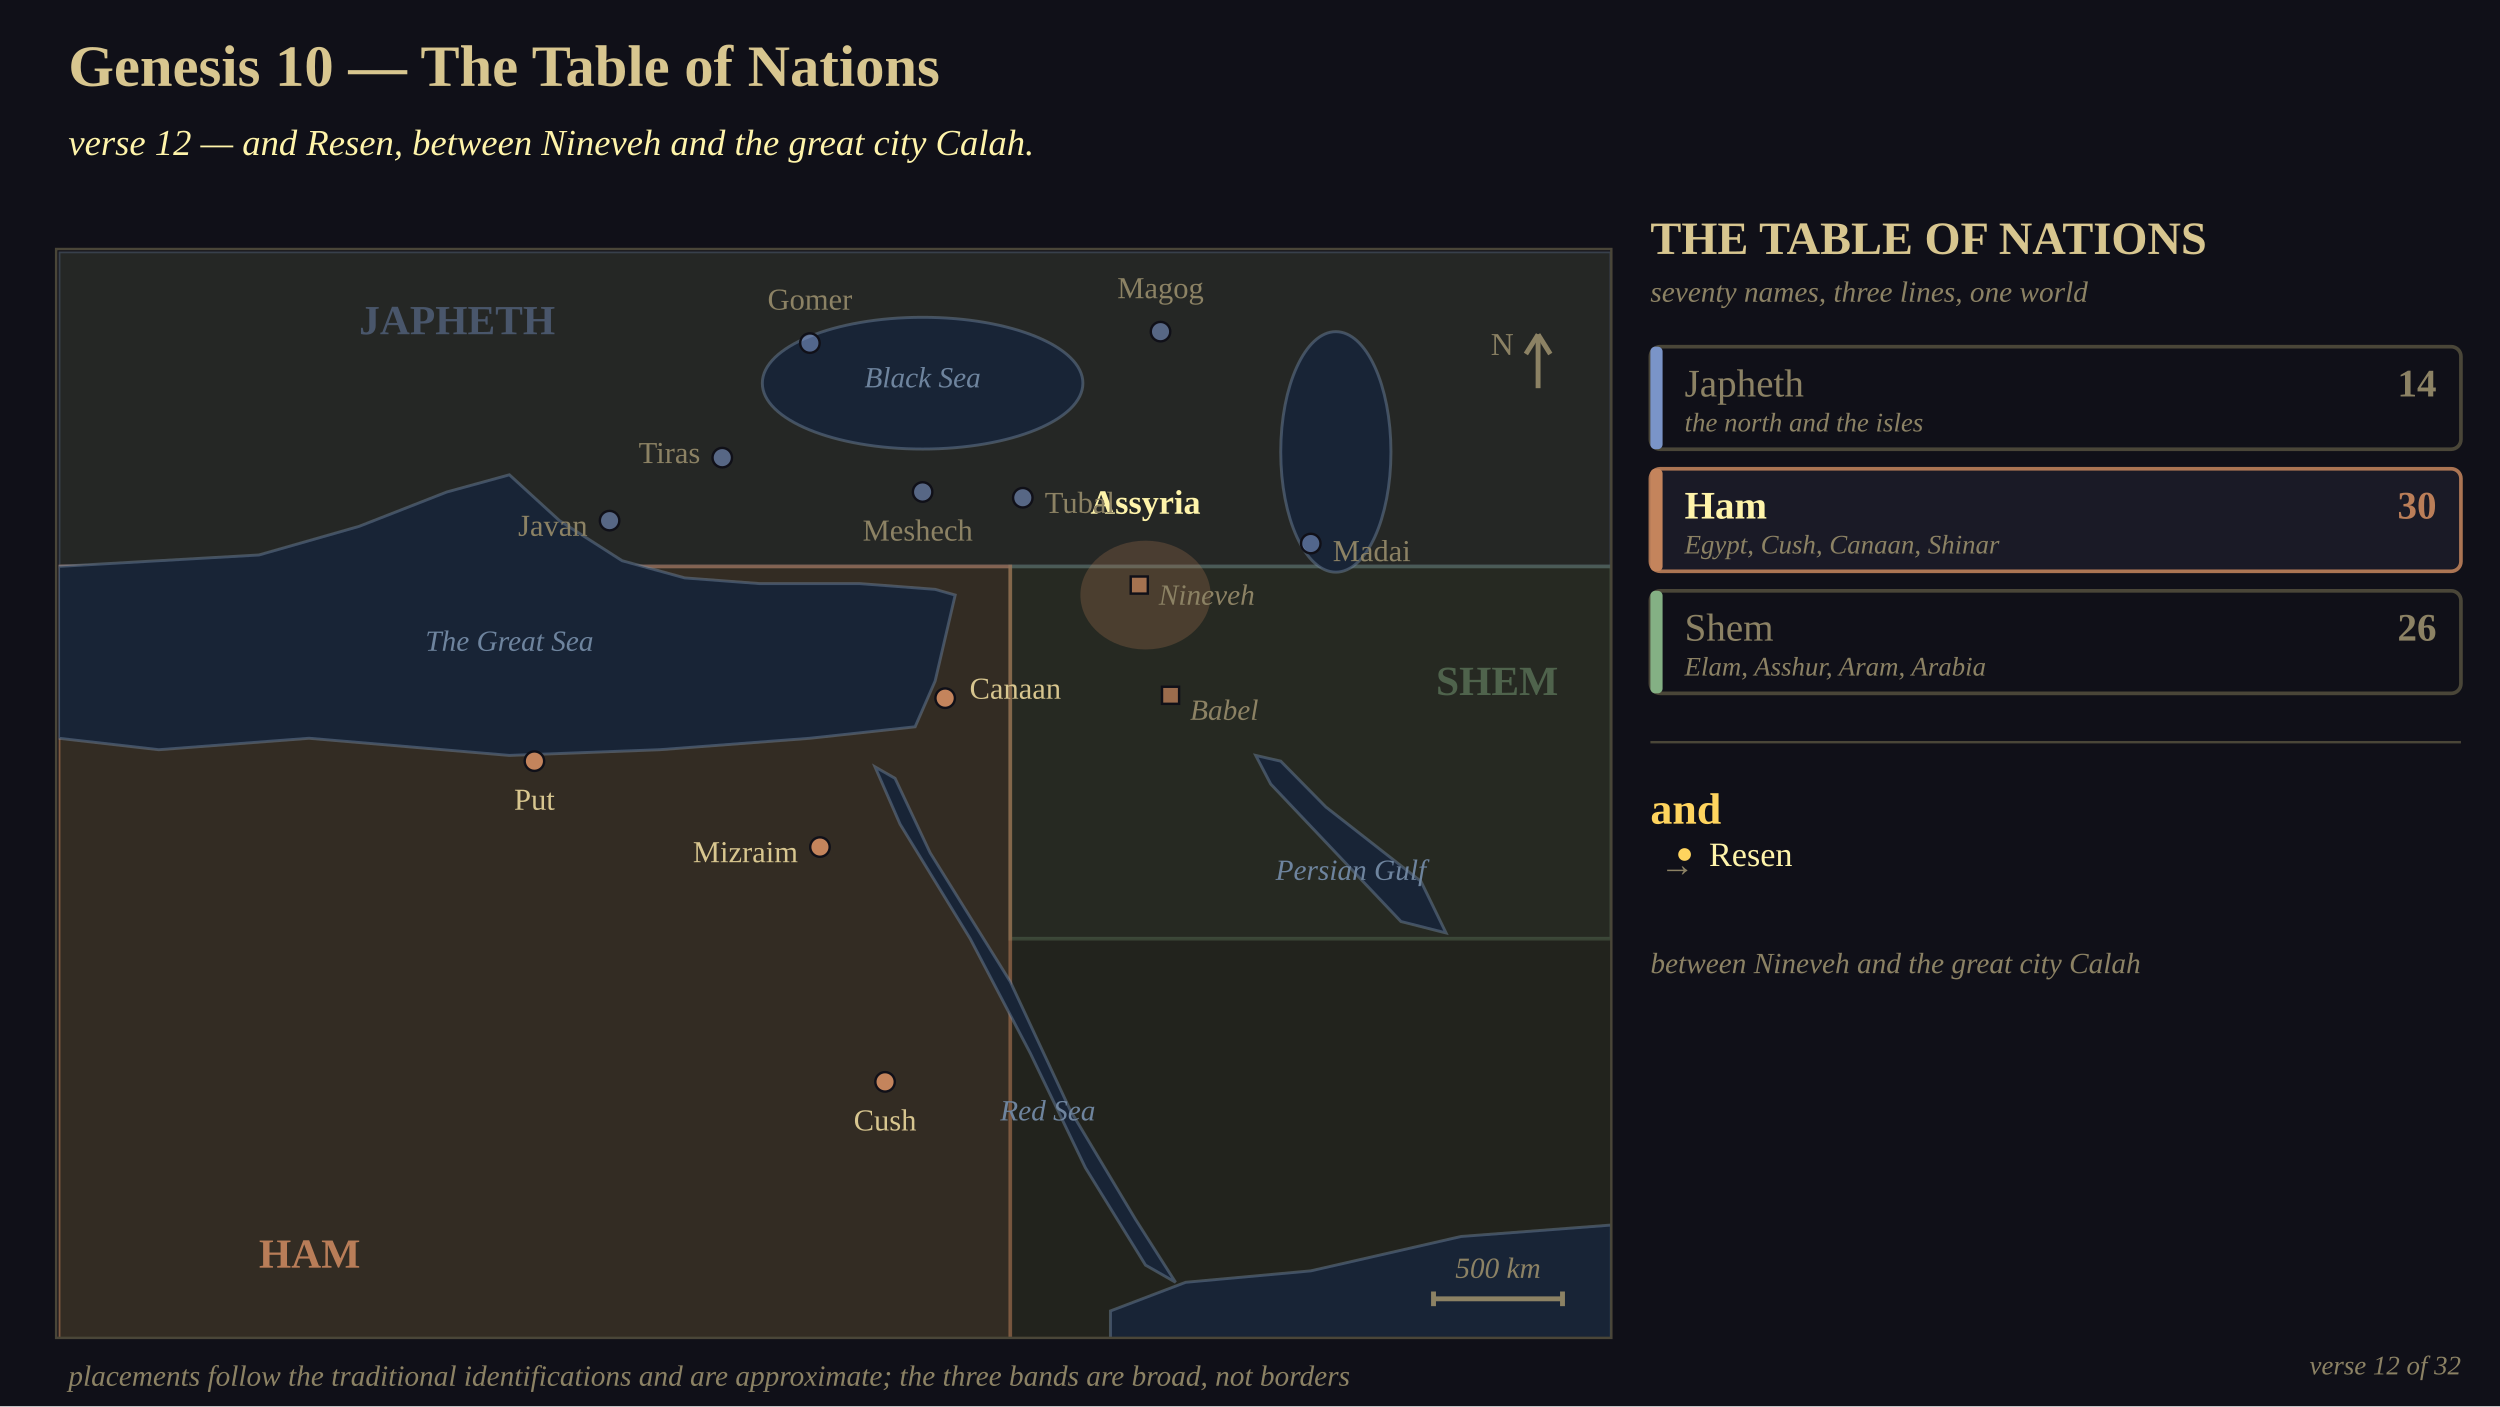
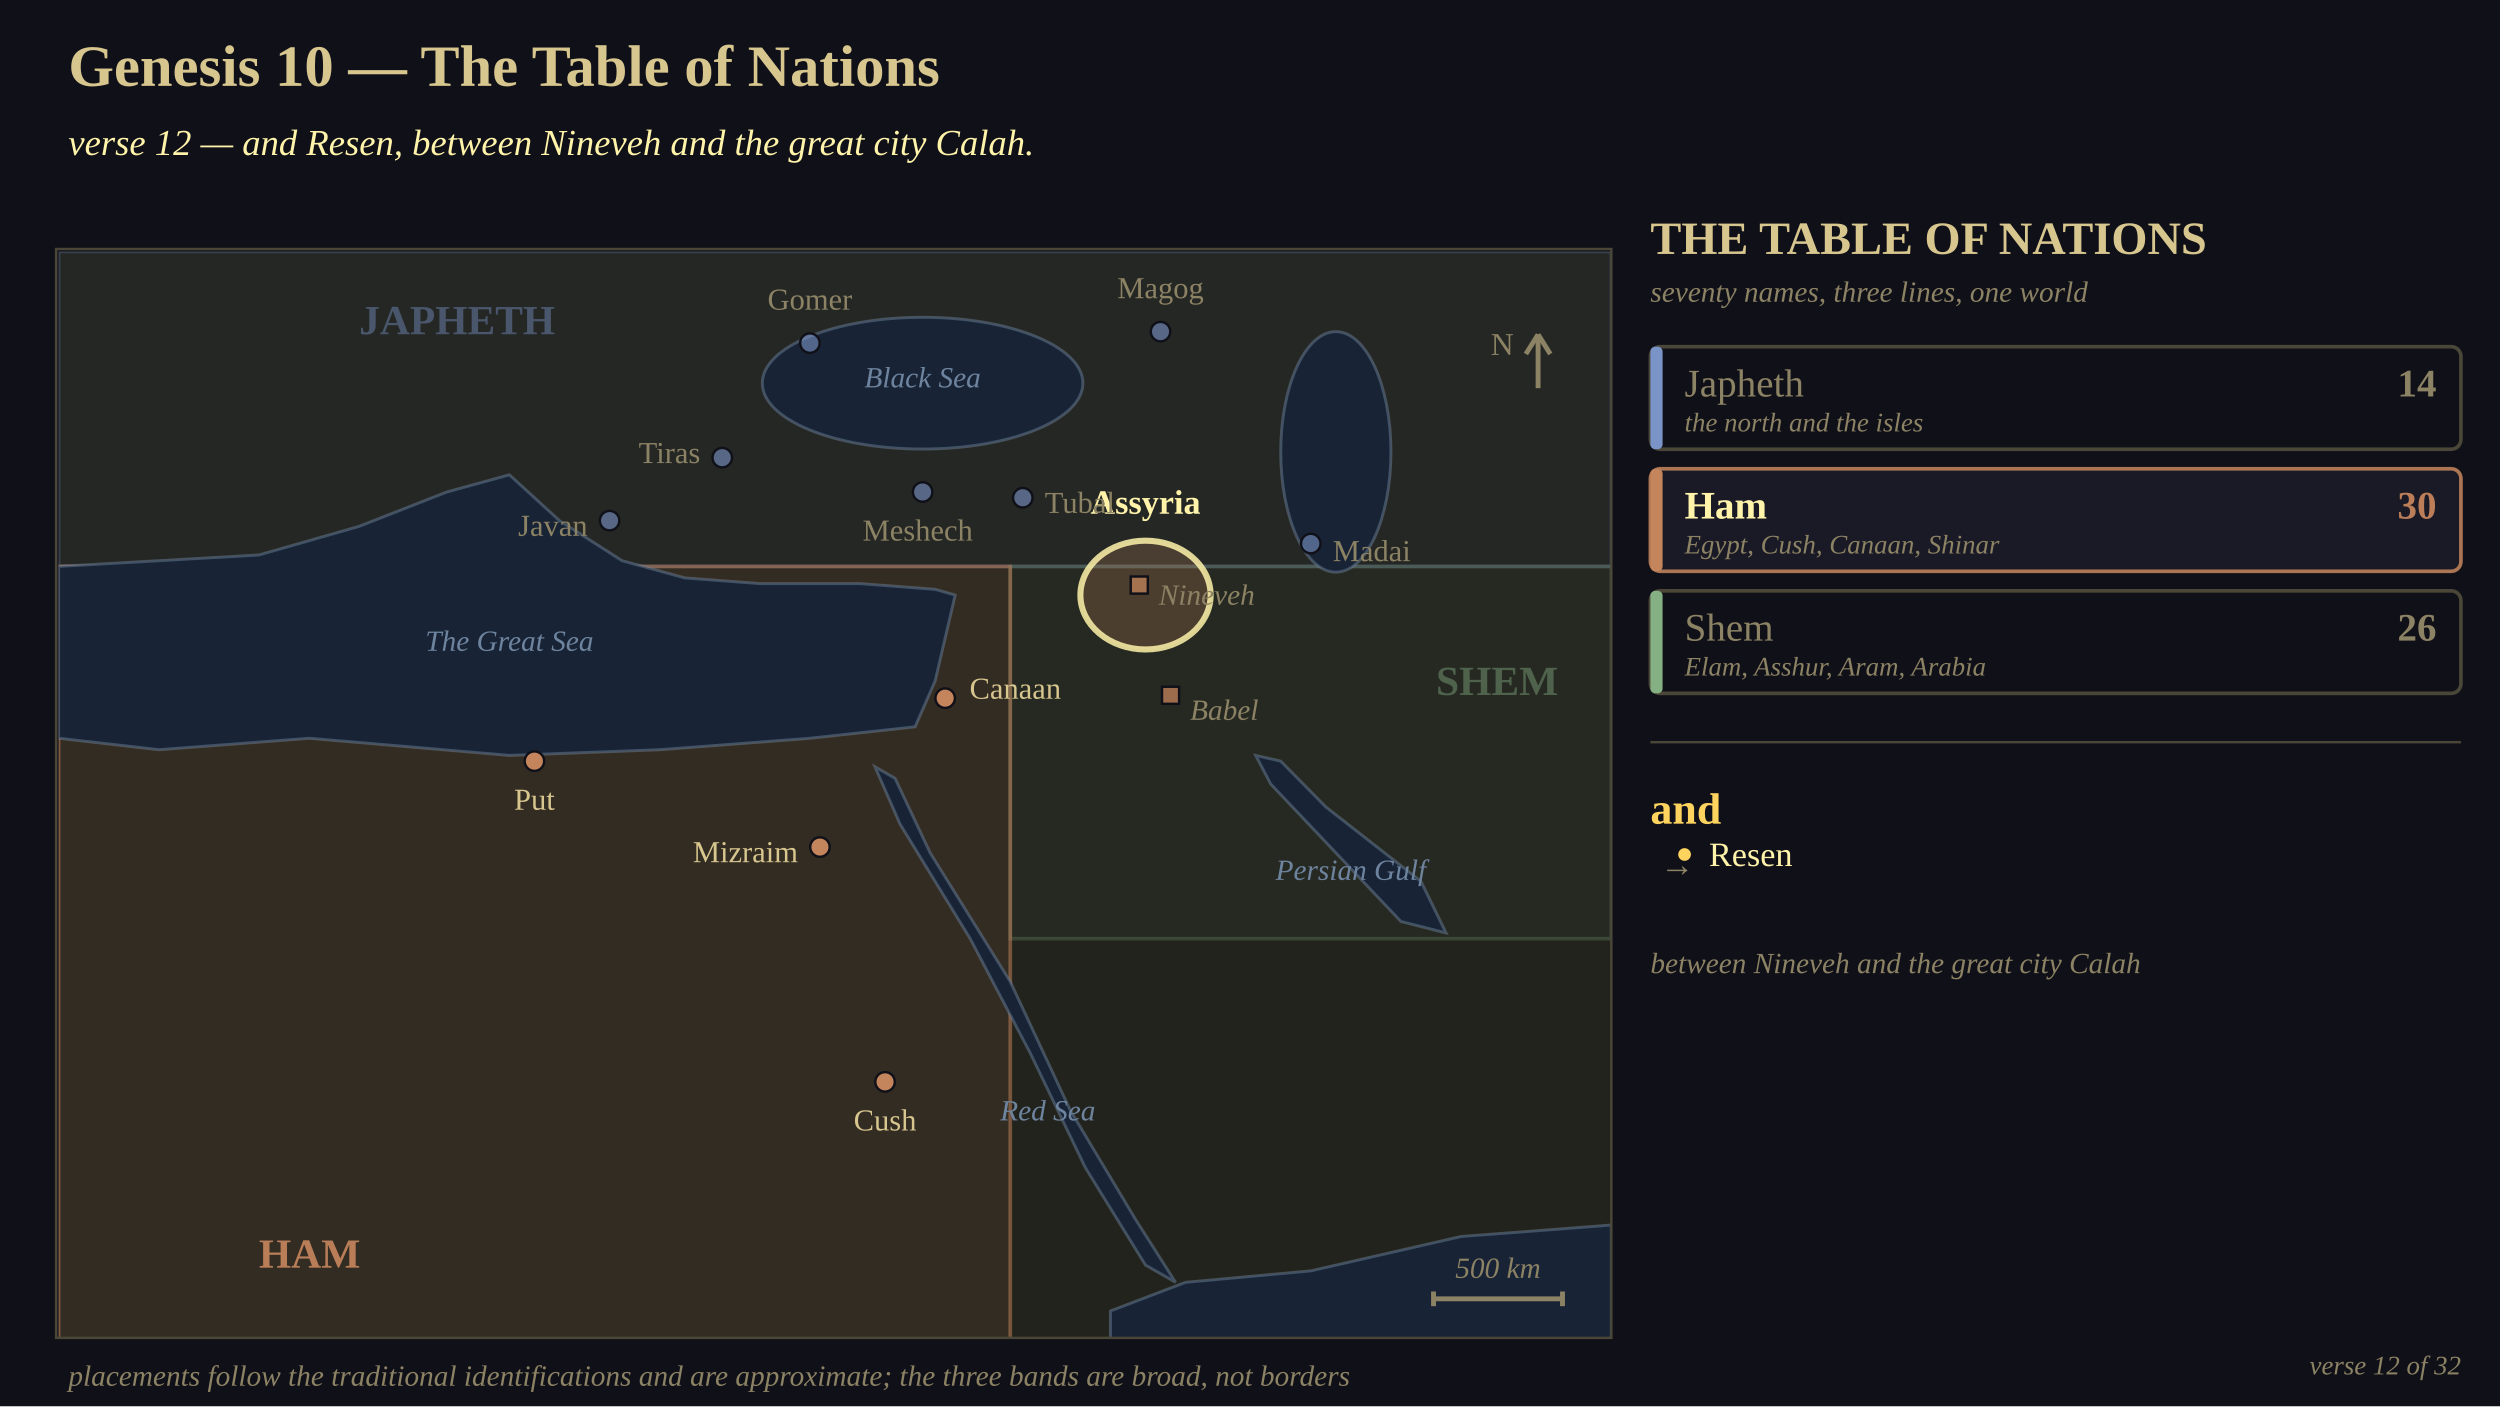
<svg xmlns="http://www.w3.org/2000/svg" viewBox="0 0 1024 576" width="1024" height="576" font-family="Georgia, 'Times New Roman', serif">
  <defs>
    <clipPath id="clip1">
      <rect x="0" y="0" width="636" height="445" />
    </clipPath>
  </defs>
  <rect x="0" y="0" width="1024" height="576" fill="rgb(16,16,24)" />
  <text x="28" y="20" font-size="24" text-anchor="start" dominant-baseline="text-before-edge" fill="rgb(216,198,143)" font-family="Georgia, 'Times New Roman', serif" font-weight="bold">Genesis 10 — The Table of Nations</text>
  <text x="28" y="54" font-size="15" text-anchor="start" dominant-baseline="text-before-edge" fill="rgb(255,244,170)" font-family="Georgia, 'Times New Roman', serif" font-style="italic">verse 12 — and Resen, between Nineveh and the great city Calah.</text>
  <text x="28" y="560" font-size="12" text-anchor="start" dominant-baseline="text-before-edge" fill="rgb(140,130,100)" font-family="Georgia, 'Times New Roman', serif" font-style="italic">placements follow the traditional identifications and are approximate; the three bands are broad, not borders</text>
  <g clip-path="url(#clip1)" transform="translate(24,103)">
    <rect x="0" y="0" width="636" height="445" fill="rgb(34,35,29)" />
    <polygon points="0,129.01 0,0 636,0 636,129.01" fill="rgb(122,148,200)" fill-opacity="0.047" stroke="rgb(122,148,200)" stroke-width="1.5" stroke-opacity="0.235" />
    <text x="123.1" y="28.15" font-size="17" text-anchor="start" dominant-baseline="central" fill="rgb(122,148,200)" font-family="Georgia, 'Times New Roman', serif" fill-opacity="0.431" font-weight="bold">JAPHETH</text>
    <polygon points="389.81,281.49 389.81,129.01 636,129.01 636,281.49" fill="rgb(132,176,132)" fill-opacity="0.047" stroke="rgb(132,176,132)" stroke-width="1.5" stroke-opacity="0.235" />
    <text x="564.19" y="175.93" font-size="17" text-anchor="start" dominant-baseline="central" fill="rgb(132,176,132)" font-family="Georgia, 'Times New Roman', serif" fill-opacity="0.431" font-weight="bold">SHEM</text>
    <polygon points="0,445.69 0,129.01 389.81,129.01 389.81,445.69" fill="rgb(196,132,92)" fill-opacity="0.102" stroke="rgb(196,132,92)" stroke-width="1.5" stroke-opacity="0.510" />
    <text x="82.06" y="410.5" font-size="17" text-anchor="start" dominant-baseline="central" fill="rgb(196,132,92)" font-family="Georgia, 'Times New Roman', serif" fill-opacity="0.922" font-weight="bold">HAM</text>
    <polygon points="0,199.39 0,129.01 82.06,124.32 123.1,112.59 159,98.52 184.65,91.48 205.16,110.25 230.81,126.67 256.45,133.71 287.23,136.05 328.26,136.05 359.03,138.4 367.24,140.74 359.03,175.93 350.83,194.69 307.74,199.39 246.19,204.08 184.65,206.42 102.58,199.39 41.03,204.08" fill="rgb(24,36,54)" stroke="rgb(110,132,158)" stroke-width="1.2" stroke-opacity="0.471" />
    <polygon points="334.41,211.11 344.67,234.57 373.39,281.49 398.01,328.4 420.58,375.32 445.2,415.19 457.51,422.23 441.1,396.43 414.43,351.86 389.81,299.08 356.98,246.3 342.62,215.81" fill="rgb(24,36,54)" stroke="rgb(110,132,158)" stroke-width="1.2" stroke-opacity="0.471" />
    <polygon points="490.34,206.42 496.49,218.15 523.16,246.3 549.83,274.45 568.3,279.14 558.04,258.03 519.06,227.53 500.59,208.77" fill="rgb(24,36,54)" stroke="rgb(110,132,158)" stroke-width="1.2" stroke-opacity="0.471" />
    <polygon points="430.84,445.69 636,445.69 636,398.77 574.45,403.46 512.9,417.54 461.61,422.23 430.84,433.96" fill="rgb(24,36,54)" stroke="rgb(110,132,158)" stroke-width="1.2" stroke-opacity="0.471" />
    <ellipse cx="353.9" cy="53.95" rx="65.65" ry="26.98" fill="rgb(24,36,54)" stroke="rgb(110,132,158)" stroke-width="1.2" stroke-opacity="0.471" />
    <ellipse cx="523.16" cy="82.1" rx="22.57" ry="49.26" fill="rgb(24,36,54)" stroke="rgb(110,132,158)" stroke-width="1.2" stroke-opacity="0.471" />
    <text x="184.65" y="159.51" font-size="12" text-anchor="middle" dominant-baseline="central" fill="rgb(110,132,158)" font-family="Georgia, 'Times New Roman', serif" font-style="italic">The Great Sea</text>
    <text x="405.19" y="351.86" font-size="12" text-anchor="middle" dominant-baseline="central" fill="rgb(110,132,158)" font-family="Georgia, 'Times New Roman', serif" font-style="italic">Red Sea</text>
    <text x="353.9" y="51.61" font-size="12" text-anchor="middle" dominant-baseline="central" fill="rgb(110,132,158)" font-family="Georgia, 'Times New Roman', serif" font-style="italic">Black Sea</text>
    <text x="529.32" y="253.34" font-size="12" text-anchor="middle" dominant-baseline="central" fill="rgb(110,132,158)" font-family="Georgia, 'Times New Roman', serif" font-style="italic">Persian Gulf</text>
    <ellipse cx="445.2" cy="140.74" rx="26.67" ry="22.28" fill="rgb(196,132,92)" fill-opacity="0.235" />
-     <polyline points="471.87,140.74 471.6,143.91 470.79,147.02 469.46,150 467.64,152.79 465.36,155.34 462.67,157.58 459.62,159.49 456.28,161.01 452.71,162.12 449,162.8 445.2,163.03 441.4,162.8 437.69,162.12 434.12,161.01 430.78,159.49 427.73,157.58 425.04,155.34 422.76,152.79 420.94,150 419.61,147.02 418.8,143.91 418.53,140.74 418.8,137.57 419.61,134.46 420.94,131.49 422.76,128.7 425.04,126.15 427.73,123.9 430.78,122 434.12,120.47 437.69,119.36 441.4,118.69 445.2,118.46 449,118.69 452.71,119.36 456.28,120.47 459.62,122 462.67,123.9 465.36,126.15 467.64,128.7 469.46,131.49 470.79,134.46 471.6,137.57 471.87,140.74" fill="none" stroke-linejoin="round" stroke="rgb(255,244,170)" stroke-width="2.5" stroke-dasharray="153.98" stroke-dashoffset="153.98" stroke-opacity="0.847">
-       <animate attributeName="stroke-dashoffset" values="153.98;0" dur="2.0s" begin="0s" fill="freeze" calcMode="spline" keyTimes="0;1" keySplines="0.42 0 0.58 1" />
-     </polyline>
+     <ellipse cx="445.2" cy="140.74" rx="26.67" ry="22.28" fill="none" stroke="rgb(255,244,170)" stroke-width="2.5" stroke-opacity="0.847" />
    <text x="445.2" y="110.46" font-size="14" text-anchor="middle" dominant-baseline="text-after-edge" fill="rgb(255,244,170)" font-family="Georgia, 'Times New Roman', serif" font-weight="bold">Assyria</text>
    <circle cx="307.74" cy="37.53" r="4" fill="rgb(122,148,200)" fill-opacity="0.588" stroke="rgb(16,16,24)" stroke-width="1" />
    <text x="307.74" y="26.53" font-size="12.5" text-anchor="middle" dominant-baseline="text-after-edge" fill="rgb(140,130,100)" font-family="Georgia, 'Times New Roman', serif">Gomer</text>
    <circle cx="451.35" cy="32.84" r="4" fill="rgb(122,148,200)" fill-opacity="0.588" stroke="rgb(16,16,24)" stroke-width="1" />
    <text x="451.35" y="21.84" font-size="12.5" text-anchor="middle" dominant-baseline="text-after-edge" fill="rgb(140,130,100)" font-family="Georgia, 'Times New Roman', serif">Magog</text>
    <circle cx="512.9" cy="119.63" r="4" fill="rgb(122,148,200)" fill-opacity="0.588" stroke="rgb(16,16,24)" stroke-width="1" />
    <text x="521.9" y="122.63" font-size="12.5" text-anchor="start" dominant-baseline="central" fill="rgb(140,130,100)" font-family="Georgia, 'Times New Roman', serif">Madai</text>
    <circle cx="225.68" cy="110.25" r="4" fill="rgb(122,148,200)" fill-opacity="0.588" stroke="rgb(16,16,24)" stroke-width="1" />
    <text x="216.68" y="112.25" font-size="12.5" text-anchor="end" dominant-baseline="central" fill="rgb(140,130,100)" font-family="Georgia, 'Times New Roman', serif">Javan</text>
    <circle cx="394.94" cy="100.87" r="4" fill="rgb(122,148,200)" fill-opacity="0.588" stroke="rgb(16,16,24)" stroke-width="1" />
    <text x="403.94" y="102.87" font-size="12.5" text-anchor="start" dominant-baseline="central" fill="rgb(140,130,100)" font-family="Georgia, 'Times New Roman', serif">Tubal</text>
    <circle cx="353.9" cy="98.52" r="4" fill="rgb(122,148,200)" fill-opacity="0.588" stroke="rgb(16,16,24)" stroke-width="1" />
    <text x="351.9" y="110.52" font-size="12.5" text-anchor="middle" dominant-baseline="text-before-edge" fill="rgb(140,130,100)" font-family="Georgia, 'Times New Roman', serif">Meshech</text>
    <circle cx="271.84" cy="84.45" r="4" fill="rgb(122,148,200)" fill-opacity="0.588" stroke="rgb(16,16,24)" stroke-width="1" />
    <text x="262.84" y="82.45" font-size="12.5" text-anchor="end" dominant-baseline="central" fill="rgb(140,130,100)" font-family="Georgia, 'Times New Roman', serif">Tiras</text>
    <circle cx="338.52" cy="340.13" r="4" fill="rgb(196,132,92)" stroke="rgb(16,16,24)" stroke-width="1" />
    <text x="338.52" y="352.13" font-size="12.5" text-anchor="middle" dominant-baseline="text-before-edge" fill="rgb(216,198,143)" font-family="Georgia, 'Times New Roman', serif">Cush</text>
    <circle cx="311.85" cy="243.95" r="4" fill="rgb(196,132,92)" stroke="rgb(16,16,24)" stroke-width="1" />
    <text x="302.85" y="245.95" font-size="12.5" text-anchor="end" dominant-baseline="central" fill="rgb(216,198,143)" font-family="Georgia, 'Times New Roman', serif">Mizraim</text>
    <circle cx="194.9" cy="208.77" r="4" fill="rgb(196,132,92)" stroke="rgb(16,16,24)" stroke-width="1" />
    <text x="194.9" y="220.77" font-size="12.5" text-anchor="middle" dominant-baseline="text-before-edge" fill="rgb(216,198,143)" font-family="Georgia, 'Times New Roman', serif">Put</text>
    <circle cx="363.14" cy="182.97" r="4" fill="rgb(196,132,92)" stroke="rgb(16,16,24)" stroke-width="1" />
    <text x="373.14" y="178.97" font-size="12.5" text-anchor="start" dominant-baseline="central" fill="rgb(216,198,143)" font-family="Georgia, 'Times New Roman', serif">Canaan</text>
    <rect x="451.96" y="178.29" width="7" height="7" fill="rgb(196,132,92)" fill-opacity="0.745" stroke="rgb(16,16,24)" stroke-width="1" />
    <text x="463.46" y="187.79" font-size="12" text-anchor="start" dominant-baseline="central" fill="rgb(140,130,100)" font-family="Georgia, 'Times New Roman', serif" font-style="italic">Babel</text>
    <rect x="439.14" y="133.14" width="7" height="7" fill="rgb(196,132,92)" fill-opacity="0.745" stroke="rgb(16,16,24)" stroke-width="1" />
    <text x="450.64" y="140.64" font-size="12" text-anchor="start" dominant-baseline="central" fill="rgb(140,130,100)" font-family="Georgia, 'Times New Roman', serif" font-style="italic">Nineveh</text>
    <line x1="606" y1="56" x2="606" y2="34" stroke="rgb(140,130,100)" stroke-width="2" />
    <line x1="601" y1="42" x2="606" y2="34" stroke="rgb(140,130,100)" stroke-width="2" />
    <line x1="611" y1="42" x2="606" y2="34" stroke="rgb(140,130,100)" stroke-width="2" />
    <text x="596" y="38" font-size="13" text-anchor="end" dominant-baseline="central" fill="rgb(140,130,100)" font-family="Georgia, 'Times New Roman', serif">N</text>
    <line x1="563.17" y1="429" x2="616" y2="429" stroke="rgb(140,130,100)" stroke-width="2" />
    <line x1="563.17" y1="426" x2="563.17" y2="432" stroke="rgb(140,130,100)" stroke-width="2" />
    <line x1="616" y1="426" x2="616" y2="432" stroke="rgb(140,130,100)" stroke-width="2" />
    <text x="589.58" y="423" font-size="12" text-anchor="middle" dominant-baseline="text-after-edge" fill="rgb(140,130,100)" font-family="Georgia, 'Times New Roman', serif" font-style="italic">500 km</text>
  </g>
  <rect x="23" y="102" width="637" height="446" fill="none" stroke="rgb(74,70,56)" stroke-width="1" />
  <text x="676" y="92" font-size="19" text-anchor="start" dominant-baseline="text-before-edge" fill="rgb(216,198,143)" font-family="Georgia, 'Times New Roman', serif" font-weight="bold">THE TABLE OF NATIONS</text>
  <text x="676" y="116" font-size="12" text-anchor="start" dominant-baseline="text-before-edge" fill="rgb(140,130,100)" font-family="Georgia, 'Times New Roman', serif" font-style="italic">seventy names, three lines, one world</text>
  <rect x="676" y="142" width="332" height="42" rx="4" fill="rgb(16,16,24)" stroke="rgb(74,70,56)" stroke-width="1.5" />
  <rect x="676" y="142" width="5" height="42" rx="2" fill="rgb(122,148,200)" />
  <text x="690" y="157" font-size="16" text-anchor="start" dominant-baseline="central" fill="rgb(140,130,100)" font-family="Georgia, 'Times New Roman', serif">Japheth</text>
  <text x="998" y="157" font-size="16" text-anchor="end" dominant-baseline="central" fill="rgb(140,130,100)" font-family="Georgia, 'Times New Roman', serif" font-weight="bold">14</text>
  <text x="690" y="173" font-size="11" text-anchor="start" dominant-baseline="central" fill="rgb(140,130,100)" font-family="Georgia, 'Times New Roman', serif" font-style="italic">the north and the isles</text>
  <rect x="676" y="192" width="332" height="42" rx="4" fill="rgb(26,26,38)" stroke="rgb(196,132,92)" stroke-width="1.5" stroke-opacity="0.863" />
  <rect x="676" y="192" width="5" height="42" rx="2" fill="rgb(196,132,92)" />
  <text x="690" y="207" font-size="16" text-anchor="start" dominant-baseline="central" fill="rgb(255,244,170)" font-family="Georgia, 'Times New Roman', serif" font-weight="bold">Ham</text>
  <text x="998" y="207" font-size="16" text-anchor="end" dominant-baseline="central" fill="rgb(196,132,92)" font-family="Georgia, 'Times New Roman', serif" fill-opacity="0.941" font-weight="bold">30</text>
  <text x="690" y="223" font-size="11" text-anchor="start" dominant-baseline="central" fill="rgb(140,130,100)" font-family="Georgia, 'Times New Roman', serif" font-style="italic">Egypt, Cush, Canaan, Shinar</text>
  <rect x="676" y="242" width="332" height="42" rx="4" fill="rgb(16,16,24)" stroke="rgb(74,70,56)" stroke-width="1.5" />
  <rect x="676" y="242" width="5" height="42" rx="2" fill="rgb(132,176,132)" />
  <text x="690" y="257" font-size="16" text-anchor="start" dominant-baseline="central" fill="rgb(140,130,100)" font-family="Georgia, 'Times New Roman', serif">Shem</text>
  <text x="998" y="257" font-size="16" text-anchor="end" dominant-baseline="central" fill="rgb(140,130,100)" font-family="Georgia, 'Times New Roman', serif" font-weight="bold">26</text>
  <text x="690" y="273" font-size="11" text-anchor="start" dominant-baseline="central" fill="rgb(140,130,100)" font-family="Georgia, 'Times New Roman', serif" font-style="italic">Elam, Asshur, Aram, Arabia</text>
  <line x1="676" y1="304" x2="1008" y2="304" stroke="rgb(74,70,56)" stroke-width="1" />
  <text x="676" y="326" font-size="18" text-anchor="start" dominant-baseline="text-before-edge" fill="rgb(255,212,94)" font-family="Georgia, 'Times New Roman', serif" font-weight="bold">and</text>
  <text x="680" y="350" font-size="14" text-anchor="start" dominant-baseline="text-before-edge" fill="rgb(140,130,100)" font-family="Georgia, 'Times New Roman', serif">→</text>
  <circle cx="690" cy="350" r="2.6" fill="rgb(255,212,94)" />
  <text x="700" y="350" font-size="14" text-anchor="start" dominant-baseline="central" fill="rgb(255,244,170)" font-family="Georgia, 'Times New Roman', serif">Resen</text>
  <text x="676" y="391" font-size="12" text-anchor="start" dominant-baseline="text-before-edge" fill="rgb(140,130,100)" font-family="Georgia, 'Times New Roman', serif" font-style="italic">between Nineveh and the great city Calah</text>
  <text x="1008" y="556" font-size="11" text-anchor="end" dominant-baseline="text-before-edge" fill="rgb(140,130,100)" font-family="Georgia, 'Times New Roman', serif" font-style="italic">verse 12 of 32</text>
</svg>
